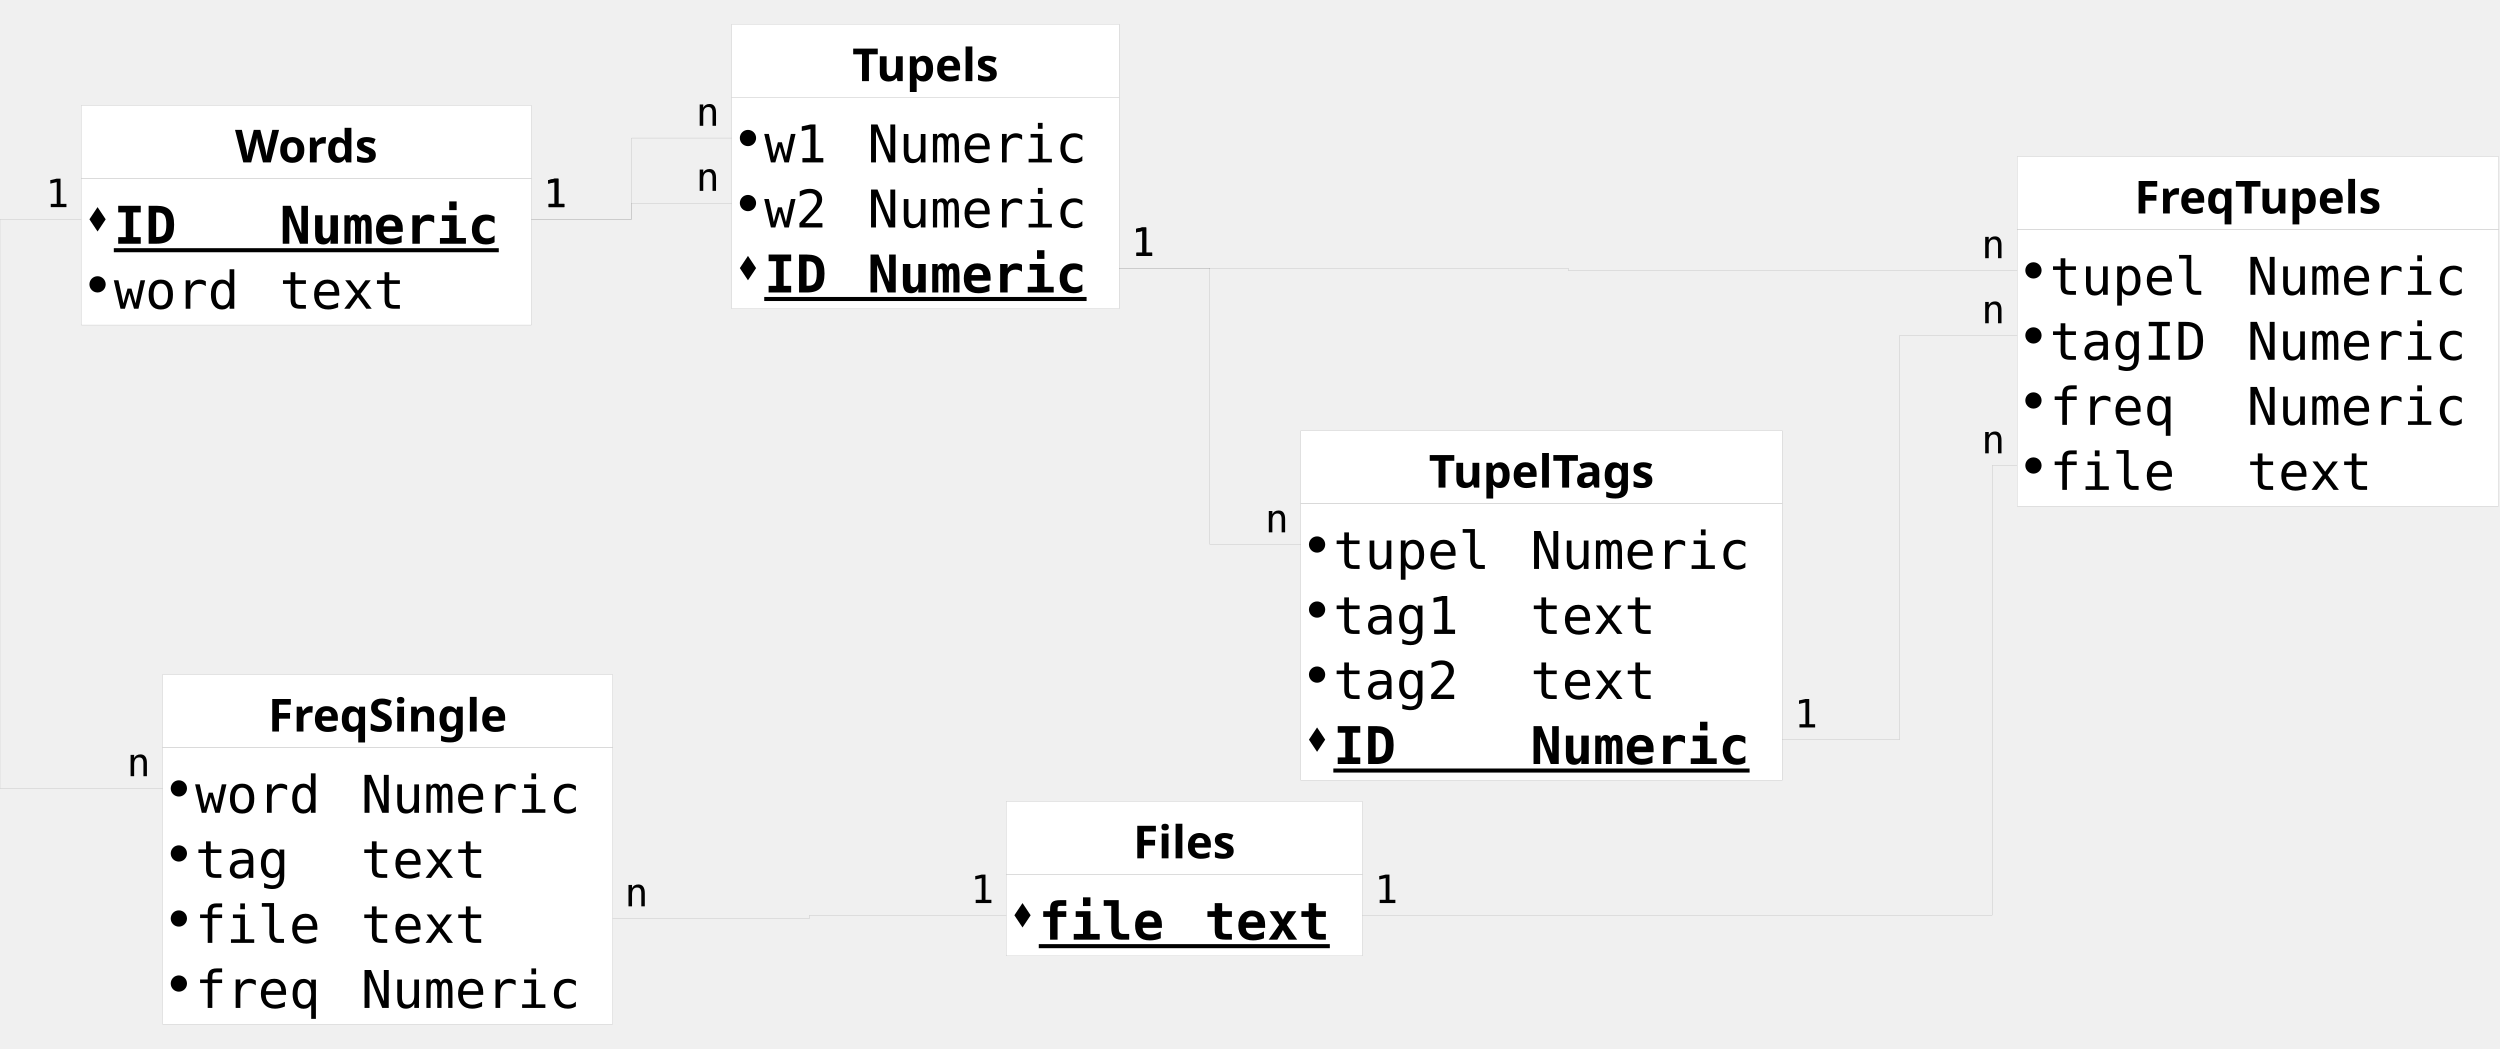
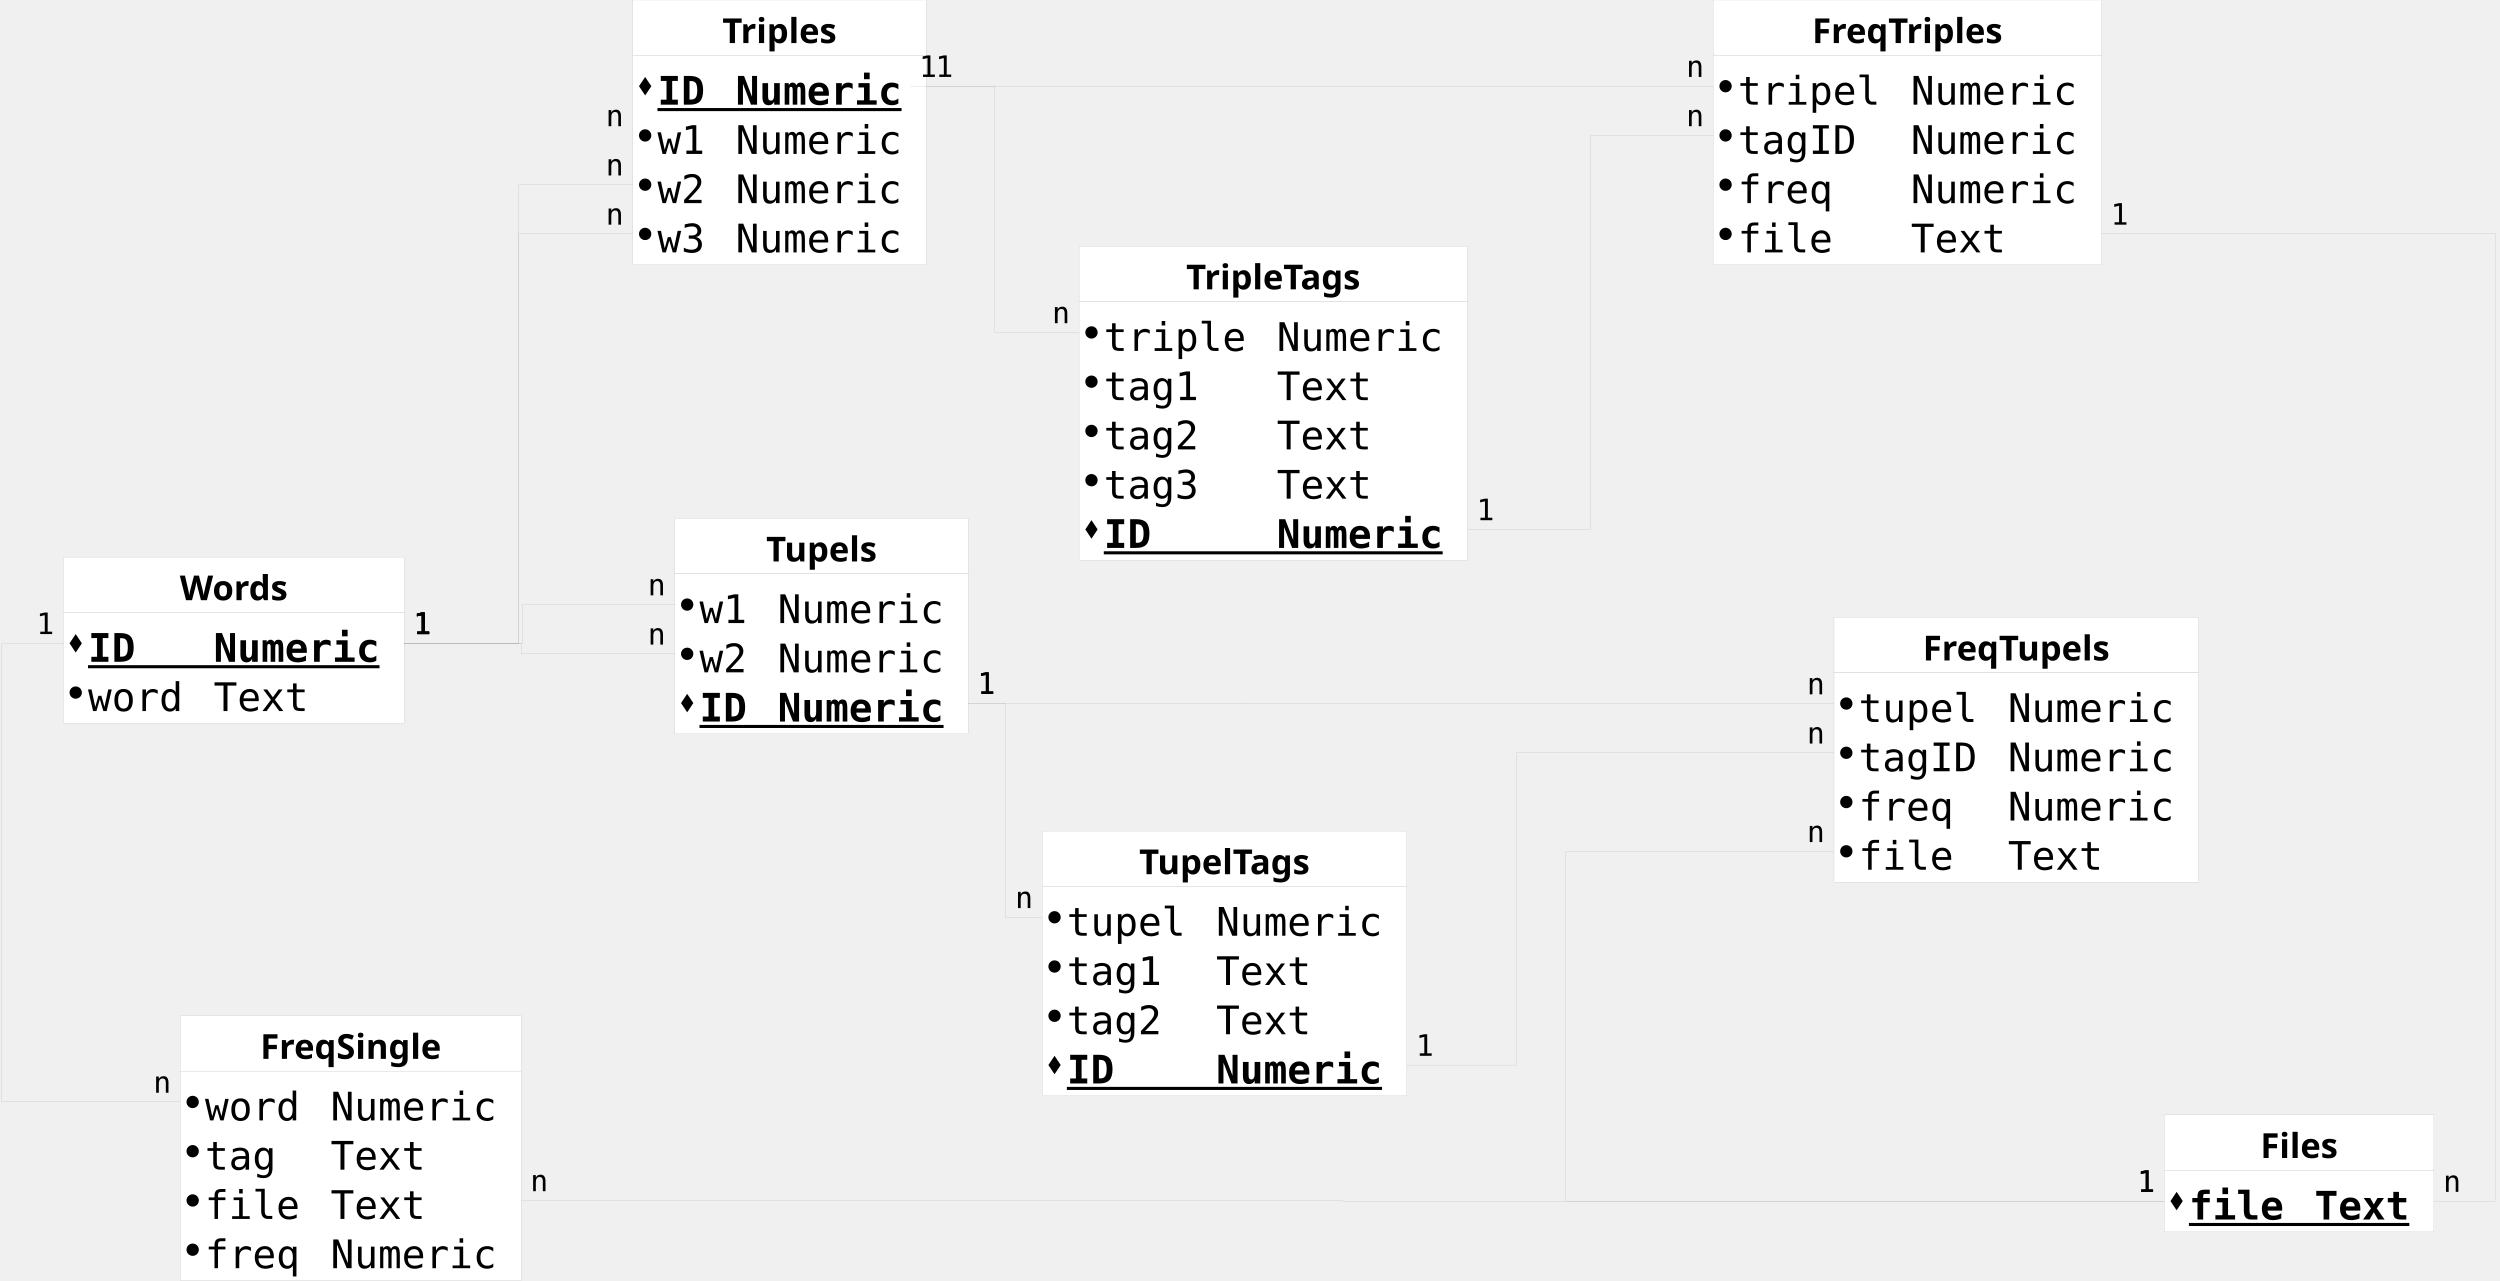
- <svg xmlns="http://www.w3.org/2000/svg" width="31cm" height="13cm" viewBox="260 60 615 246">
-   <g>
-     <rect style="fill: #ffffff" x="280" y="80" width="110.7" height="18" />
-     <rect style="fill: none; fill-opacity:0; stroke-width: 0.02; stroke: #000000" x="280" y="80" width="110.7" height="18" />
-     <text font-size="11.2" style="fill: #000000;text-anchor:middle;font-family:sans-serif;font-style:normal;font-weight:700" x="335.35" y="94">Words</text>
-     <rect style="fill: #ffffff" x="280" y="98" width="110.7" height="36" />
-     <rect style="fill: none; fill-opacity:0; stroke-width: 0.02; stroke: #000000" x="280" y="98" width="110.7" height="36" />
-     <polygon style="fill: #000000" points="282,108 284,111 286,108 284,105 " />
-     <text font-size="12.8" style="fill: #000000;text-anchor:start;font-family:monospace;font-style:normal;font-weight:700" x="288" y="114">ID</text>
-     <text font-size="12.8" style="fill: #000000;text-anchor:start;font-family:monospace;font-style:normal;font-weight:700" x="328.8" y="114">Numeric</text>
-     <line style="fill: none; fill-opacity:0; stroke-width: 1; stroke: #000000" x1="288" y1="115.6" x2="382.7" y2="115.6" />
-     <ellipse style="fill: #000000" cx="284" cy="124" rx="2" ry="2" />
-     <text font-size="12.8" style="fill: #000000;text-anchor:start;font-family:monospace;font-style:normal;font-weight:normal" x="288" y="130">word</text>
-     <text font-size="12.8" style="fill: #000000;text-anchor:start;font-family:monospace;font-style:normal;font-weight:normal" x="328.8" y="130">text</text>
-   </g>
-   <g>
-     <rect style="fill: #ffffff" x="440" y="60" width="95.3" height="18" />
-     <rect style="fill: none; fill-opacity:0; stroke-width: 0.02; stroke: #000000" x="440" y="60" width="95.3" height="18" />
-     <text font-size="11.2" style="fill: #000000;text-anchor:middle;font-family:sans-serif;font-style:normal;font-weight:700" x="487.65" y="74">Tupels</text>
-     <rect style="fill: #ffffff" x="440" y="78" width="95.3" height="52" />
-     <rect style="fill: none; fill-opacity:0; stroke-width: 0.02; stroke: #000000" x="440" y="78" width="95.3" height="52" />
-     <ellipse style="fill: #000000" cx="444" cy="88" rx="2" ry="2" />
-     <text font-size="12.8" style="fill: #000000;text-anchor:start;font-family:monospace;font-style:normal;font-weight:normal" x="448" y="94">w1</text>
-     <text font-size="12.8" style="fill: #000000;text-anchor:start;font-family:monospace;font-style:normal;font-weight:normal" x="473.4" y="94">Numeric</text>
-     <ellipse style="fill: #000000" cx="444" cy="104" rx="2" ry="2" />
-     <text font-size="12.8" style="fill: #000000;text-anchor:start;font-family:monospace;font-style:normal;font-weight:normal" x="448" y="110">w2</text>
-     <text font-size="12.8" style="fill: #000000;text-anchor:start;font-family:monospace;font-style:normal;font-weight:normal" x="473.4" y="110">Numeric</text>
-     <polygon style="fill: #000000" points="442,120 444,123 446,120 444,117 " />
-     <text font-size="12.8" style="fill: #000000;text-anchor:start;font-family:monospace;font-style:normal;font-weight:700" x="448" y="126">ID</text>
-     <text font-size="12.8" style="fill: #000000;text-anchor:start;font-family:monospace;font-style:normal;font-weight:700" x="473.4" y="126">Numeric</text>
-     <line style="fill: none; fill-opacity:0; stroke-width: 1; stroke: #000000" x1="448" y1="127.6" x2="527.3" y2="127.6" />
-   </g>
-   <g>
-     <polyline style="fill: none; fill-opacity:0; stroke-width: 0.02; stroke: #000000" points="390.7,108 415.35,108 415.35,88 440,88 " />
-     <text font-size="9.6" style="fill: #000000;text-anchor:start;font-family:monospace;font-style:normal;font-weight:normal" x="393.7" y="105">1</text>
-     <text font-size="9.6" style="fill: #000000;text-anchor:end;font-family:monospace;font-style:normal;font-weight:normal" x="437" y="85">n</text>
-   </g>
-   <g>
-     <polyline style="fill: none; fill-opacity:0; stroke-width: 0.02; stroke: #000000" points="390.7,108 415.35,108 415.35,104 440,104 " />
-     <text font-size="9.6" style="fill: #000000;text-anchor:start;font-family:monospace;font-style:normal;font-weight:normal" x="393.7" y="105">1</text>
-     <text font-size="9.6" style="fill: #000000;text-anchor:end;font-family:monospace;font-style:normal;font-weight:normal" x="437" y="101">n</text>
+ <svg xmlns="http://www.w3.org/2000/svg" width="41cm" height="21cm" viewBox="242 -110 811 416">
+   <g>
+     <rect style="fill: #ffffff" x="262" y="71" width="110.7" height="18" />
+     <rect style="fill: none; fill-opacity:0; stroke-width: 0.02; stroke: #000000" x="262" y="71" width="110.7" height="18" />
+     <text font-size="11.2" style="fill: #000000;text-anchor:middle;font-family:sans-serif;font-style:normal;font-weight:700" x="317.35" y="85">Words</text>
+     <rect style="fill: #ffffff" x="262" y="89" width="110.7" height="36" />
+     <rect style="fill: none; fill-opacity:0; stroke-width: 0.02; stroke: #000000" x="262" y="89" width="110.7" height="36" />
+     <polygon style="fill: #000000" points="264,99 266,102 268,99 266,96 " />
+     <text font-size="12.8" style="fill: #000000;text-anchor:start;font-family:monospace;font-style:normal;font-weight:700" x="270" y="105">ID</text>
+     <text font-size="12.8" style="fill: #000000;text-anchor:start;font-family:monospace;font-style:normal;font-weight:700" x="310.8" y="105">Numeric</text>
+     <line style="fill: none; fill-opacity:0; stroke-width: 1; stroke: #000000" x1="270" y1="106.6" x2="364.7" y2="106.6" />
+     <ellipse style="fill: #000000" cx="266" cy="115" rx="2" ry="2" />
+     <text font-size="12.8" style="fill: #000000;text-anchor:start;font-family:monospace;font-style:normal;font-weight:normal" x="270" y="121">word</text>
+     <text font-size="12.8" style="fill: #000000;text-anchor:start;font-family:monospace;font-style:normal;font-weight:normal" x="310.8" y="121">Text</text>
+   </g>
+   <g>
+     <rect style="fill: #ffffff" x="460.65" y="58.411" width="95.3" height="18" />
+     <rect style="fill: none; fill-opacity:0; stroke-width: 0.02; stroke: #000000" x="460.65" y="58.411" width="95.3" height="18" />
+     <text font-size="11.2" style="fill: #000000;text-anchor:middle;font-family:sans-serif;font-style:normal;font-weight:700" x="508.3" y="72.411">Tupels</text>
+     <rect style="fill: #ffffff" x="460.65" y="76.411" width="95.3" height="52" />
+     <rect style="fill: none; fill-opacity:0; stroke-width: 0.02; stroke: #000000" x="460.65" y="76.411" width="95.3" height="52" />
+     <ellipse style="fill: #000000" cx="464.65" cy="86.411" rx="2" ry="2" />
+     <text font-size="12.8" style="fill: #000000;text-anchor:start;font-family:monospace;font-style:normal;font-weight:normal" x="468.65" y="92.411">w1</text>
+     <text font-size="12.8" style="fill: #000000;text-anchor:start;font-family:monospace;font-style:normal;font-weight:normal" x="494.05" y="92.411">Numeric</text>
+     <ellipse style="fill: #000000" cx="464.65" cy="102.411" rx="2" ry="2" />
+     <text font-size="12.8" style="fill: #000000;text-anchor:start;font-family:monospace;font-style:normal;font-weight:normal" x="468.65" y="108.411">w2</text>
+     <text font-size="12.8" style="fill: #000000;text-anchor:start;font-family:monospace;font-style:normal;font-weight:normal" x="494.05" y="108.411">Numeric</text>
+     <polygon style="fill: #000000" points="462.65,118.411 464.65,121.411 466.65,118.411 464.65,115.411 " />
+     <text font-size="12.8" style="fill: #000000;text-anchor:start;font-family:monospace;font-style:normal;font-weight:700" x="468.65" y="124.411">ID</text>
+     <text font-size="12.8" style="fill: #000000;text-anchor:start;font-family:monospace;font-style:normal;font-weight:700" x="494.05" y="124.411">Numeric</text>
+     <line style="fill: none; fill-opacity:0; stroke-width: 1; stroke: #000000" x1="468.65" y1="126.011" x2="547.95" y2="126.011" />
+   </g>
+   <g>
+     <polyline style="fill: none; fill-opacity:0; stroke-width: 0.02; stroke: #000000" points="372.7,99 411,99 411,86.411 460.65,86.411 " />
+     <text font-size="9.6" style="fill: #000000;text-anchor:start;font-family:monospace;font-style:normal;font-weight:normal" x="375.7" y="96">1</text>
+     <text font-size="9.6" style="fill: #000000;text-anchor:end;font-family:monospace;font-style:normal;font-weight:normal" x="457.65" y="83.411">n</text>
+   </g>
+   <g>
+     <polyline style="fill: none; fill-opacity:0; stroke-width: 0.02; stroke: #000000" points="372.7,99 410.778,99 410.778,102.411 460.65,102.411 " />
+     <text font-size="9.6" style="fill: #000000;text-anchor:start;font-family:monospace;font-style:normal;font-weight:normal" x="375.7" y="96">1</text>
+     <text font-size="9.6" style="fill: #000000;text-anchor:end;font-family:monospace;font-style:normal;font-weight:normal" x="457.65" y="99.411">n</text>
  </g>
  <g>
    <rect style="fill: #ffffff" x="580" y="160" width="118.4" height="18" />
    <rect style="fill: none; fill-opacity:0; stroke-width: 0.02; stroke: #000000" x="580" y="160" width="118.4" height="18" />
    <text font-size="11.2" style="fill: #000000;text-anchor:middle;font-family:sans-serif;font-style:normal;font-weight:700" x="639.2" y="174">TupelTags</text>
    <rect style="fill: #ffffff" x="580" y="178" width="118.4" height="68" />
    <rect style="fill: none; fill-opacity:0; stroke-width: 0.02; stroke: #000000" x="580" y="178" width="118.4" height="68" />
    <ellipse style="fill: #000000" cx="584" cy="188" rx="2" ry="2" />
    <text font-size="12.8" style="fill: #000000;text-anchor:start;font-family:monospace;font-style:normal;font-weight:normal" x="588" y="194">tupel</text>
    <text font-size="12.8" style="fill: #000000;text-anchor:start;font-family:monospace;font-style:normal;font-weight:normal" x="636.5" y="194">Numeric</text>
    <ellipse style="fill: #000000" cx="584" cy="204" rx="2" ry="2" />
    <text font-size="12.8" style="fill: #000000;text-anchor:start;font-family:monospace;font-style:normal;font-weight:normal" x="588" y="210">tag1</text>
-     <text font-size="12.8" style="fill: #000000;text-anchor:start;font-family:monospace;font-style:normal;font-weight:normal" x="636.5" y="210">text</text>
+     <text font-size="12.8" style="fill: #000000;text-anchor:start;font-family:monospace;font-style:normal;font-weight:normal" x="636.5" y="210">Text</text>
    <ellipse style="fill: #000000" cx="584" cy="220" rx="2" ry="2" />
    <text font-size="12.8" style="fill: #000000;text-anchor:start;font-family:monospace;font-style:normal;font-weight:normal" x="588" y="226">tag2</text>
-     <text font-size="12.8" style="fill: #000000;text-anchor:start;font-family:monospace;font-style:normal;font-weight:normal" x="636.5" y="226">text</text>
+     <text font-size="12.8" style="fill: #000000;text-anchor:start;font-family:monospace;font-style:normal;font-weight:normal" x="636.5" y="226">Text</text>
    <polygon style="fill: #000000" points="582,236 584,239 586,236 584,233 " />
    <text font-size="12.8" style="fill: #000000;text-anchor:start;font-family:monospace;font-style:normal;font-weight:700" x="588" y="242">ID</text>
    <text font-size="12.8" style="fill: #000000;text-anchor:start;font-family:monospace;font-style:normal;font-weight:700" x="636.5" y="242">Numeric</text>
    <line style="fill: none; fill-opacity:0; stroke-width: 1; stroke: #000000" x1="588" y1="243.6" x2="690.4" y2="243.6" />
  </g>
  <g>
-     <rect style="fill: #ffffff" x="507.538" y="251.204" width="87.6" height="18" />
-     <rect style="fill: none; fill-opacity:0; stroke-width: 0.02; stroke: #000000" x="507.538" y="251.204" width="87.6" height="18" />
-     <text font-size="11.2" style="fill: #000000;text-anchor:middle;font-family:sans-serif;font-style:normal;font-weight:700" x="551.338" y="265.204">Files</text>
-     <rect style="fill: #ffffff" x="507.538" y="269.204" width="87.6" height="20" />
-     <rect style="fill: none; fill-opacity:0; stroke-width: 0.02; stroke: #000000" x="507.538" y="269.204" width="87.6" height="20" />
-     <polygon style="fill: #000000" points="509.538,279.204 511.538,282.204 513.538,279.204 511.538,276.204 " />
-     <text font-size="12.8" style="fill: #000000;text-anchor:start;font-family:monospace;font-style:normal;font-weight:700" x="515.538" y="285.204">file</text>
-     <text font-size="12.8" style="fill: #000000;text-anchor:start;font-family:monospace;font-style:normal;font-weight:700" x="556.338" y="285.204">text</text>
-     <line style="fill: none; fill-opacity:0; stroke-width: 1; stroke: #000000" x1="515.538" y1="286.804" x2="587.138" y2="286.804" />
-   </g>
-   <g>
-     <polyline style="fill: none; fill-opacity:0; stroke-width: 0.02; stroke: #000000" points="535.3,120 557.65,120 557.65,188 580,188 " />
-     <text font-size="9.6" style="fill: #000000;text-anchor:start;font-family:monospace;font-style:normal;font-weight:normal" x="538.3" y="117">1</text>
+     <rect style="fill: #ffffff" x="944.538" y="252.204" width="87.6" height="18" />
+     <rect style="fill: none; fill-opacity:0; stroke-width: 0.02; stroke: #000000" x="944.538" y="252.204" width="87.6" height="18" />
+     <text font-size="11.2" style="fill: #000000;text-anchor:middle;font-family:sans-serif;font-style:normal;font-weight:700" x="988.338" y="266.204">Files</text>
+     <rect style="fill: #ffffff" x="944.538" y="270.204" width="87.6" height="20" />
+     <rect style="fill: none; fill-opacity:0; stroke-width: 0.02; stroke: #000000" x="944.538" y="270.204" width="87.6" height="20" />
+     <polygon style="fill: #000000" points="946.538,280.204 948.538,283.204 950.538,280.204 948.538,277.204 " />
+     <text font-size="12.8" style="fill: #000000;text-anchor:start;font-family:monospace;font-style:normal;font-weight:700" x="952.538" y="286.204">file</text>
+     <text font-size="12.8" style="fill: #000000;text-anchor:start;font-family:monospace;font-style:normal;font-weight:700" x="993.338" y="286.204">Text</text>
+     <line style="fill: none; fill-opacity:0; stroke-width: 1; stroke: #000000" x1="952.538" y1="287.804" x2="1024.14" y2="287.804" />
+   </g>
+   <g>
+     <polyline style="fill: none; fill-opacity:0; stroke-width: 0.02; stroke: #000000" points="555.95,118.411 567.975,118.411 567.975,188 580,188 " />
+     <text font-size="9.6" style="fill: #000000;text-anchor:start;font-family:monospace;font-style:normal;font-weight:normal" x="558.95" y="115.411">1</text>
    <text font-size="9.6" style="fill: #000000;text-anchor:end;font-family:monospace;font-style:normal;font-weight:normal" x="577" y="185">n</text>
  </g>
  <g>
-     <polyline style="fill: none; fill-opacity:0; stroke-width: 0.02; stroke: #000000" points="595.138,279.204 750.046,279.204 750.046,168.565 756.23,168.565 " />
-     <text font-size="9.6" style="fill: #000000;text-anchor:start;font-family:monospace;font-style:normal;font-weight:normal" x="598.138" y="276.204">1</text>
-     <text font-size="9.6" style="fill: #000000;text-anchor:end;font-family:monospace;font-style:normal;font-weight:normal" x="753.23" y="165.565">n</text>
+     <polyline style="fill: none; fill-opacity:0; stroke-width: 0.02; stroke: #000000" points="944.538,280.204 750.046,280.204 750.046,166.565 837.23,166.565 " />
+     <text font-size="9.6" style="fill: #000000;text-anchor:end;font-family:monospace;font-style:normal;font-weight:normal" x="941.538" y="277.204">1</text>
+     <text font-size="9.6" style="fill: #000000;text-anchor:end;font-family:monospace;font-style:normal;font-weight:normal" x="834.23" y="163.565">n</text>
  </g>
  <g>
    <rect style="fill: #ffffff" x="300" y="220" width="110.7" height="18" />
    <rect style="fill: none; fill-opacity:0; stroke-width: 0.02; stroke: #000000" x="300" y="220" width="110.7" height="18" />
    <text font-size="11.2" style="fill: #000000;text-anchor:middle;font-family:sans-serif;font-style:normal;font-weight:700" x="355.35" y="234">FreqSingle</text>
    <rect style="fill: #ffffff" x="300" y="238" width="110.7" height="68" />
    <rect style="fill: none; fill-opacity:0; stroke-width: 0.02; stroke: #000000" x="300" y="238" width="110.7" height="68" />
    <ellipse style="fill: #000000" cx="304" cy="248" rx="2" ry="2" />
    <text font-size="12.8" style="fill: #000000;text-anchor:start;font-family:monospace;font-style:normal;font-weight:normal" x="308" y="254">word</text>
    <text font-size="12.8" style="fill: #000000;text-anchor:start;font-family:monospace;font-style:normal;font-weight:normal" x="348.8" y="254">Numeric</text>
    <ellipse style="fill: #000000" cx="304" cy="264" rx="2" ry="2" />
    <text font-size="12.8" style="fill: #000000;text-anchor:start;font-family:monospace;font-style:normal;font-weight:normal" x="308" y="270">tag</text>
-     <text font-size="12.8" style="fill: #000000;text-anchor:start;font-family:monospace;font-style:normal;font-weight:normal" x="348.8" y="270">text</text>
+     <text font-size="12.8" style="fill: #000000;text-anchor:start;font-family:monospace;font-style:normal;font-weight:normal" x="348.8" y="270">Text</text>
    <ellipse style="fill: #000000" cx="304" cy="280" rx="2" ry="2" />
    <text font-size="12.8" style="fill: #000000;text-anchor:start;font-family:monospace;font-style:normal;font-weight:normal" x="308" y="286">file</text>
-     <text font-size="12.8" style="fill: #000000;text-anchor:start;font-family:monospace;font-style:normal;font-weight:normal" x="348.8" y="286">text</text>
+     <text font-size="12.8" style="fill: #000000;text-anchor:start;font-family:monospace;font-style:normal;font-weight:normal" x="348.8" y="286">Text</text>
    <ellipse style="fill: #000000" cx="304" cy="296" rx="2" ry="2" />
    <text font-size="12.8" style="fill: #000000;text-anchor:start;font-family:monospace;font-style:normal;font-weight:normal" x="308" y="302">freq</text>
    <text font-size="12.8" style="fill: #000000;text-anchor:start;font-family:monospace;font-style:normal;font-weight:normal" x="348.8" y="302">Numeric</text>
  </g>
  <g>
-     <polyline style="fill: none; fill-opacity:0; stroke-width: 0.02; stroke: #000000" points="280,108 260,108 260,248 300,248 " />
-     <text font-size="9.6" style="fill: #000000;text-anchor:end;font-family:monospace;font-style:normal;font-weight:normal" x="277" y="105">1</text>
+     <polyline style="fill: none; fill-opacity:0; stroke-width: 0.02; stroke: #000000" points="262,99 242,99 242,248 300,248 " />
+     <text font-size="9.6" style="fill: #000000;text-anchor:end;font-family:monospace;font-style:normal;font-weight:normal" x="259" y="96">1</text>
    <text font-size="9.6" style="fill: #000000;text-anchor:end;font-family:monospace;font-style:normal;font-weight:normal" x="297" y="245">n</text>
  </g>
  <g>
-     <polyline style="fill: none; fill-opacity:0; stroke-width: 0.02; stroke: #000000" points="507.538,279.204 459.119,279.204 459.119,280 410.7,280 " />
-     <text font-size="9.6" style="fill: #000000;text-anchor:end;font-family:monospace;font-style:normal;font-weight:normal" x="504.538" y="276.204">1</text>
+     <polyline style="fill: none; fill-opacity:0; stroke-width: 0.02; stroke: #000000" points="944.538,280.204 677.619,280.204 677.619,280 410.7,280 " />
+     <text font-size="9.6" style="fill: #000000;text-anchor:end;font-family:monospace;font-style:normal;font-weight:normal" x="941.538" y="277.204">1</text>
    <text font-size="9.6" style="fill: #000000;text-anchor:start;font-family:monospace;font-style:normal;font-weight:normal" x="413.7" y="277">n</text>
  </g>
  <g>
-     <rect style="fill: #ffffff" x="756.23" y="92.565" width="118.4" height="18" />
-     <rect style="fill: none; fill-opacity:0; stroke-width: 0.02; stroke: #000000" x="756.23" y="92.565" width="118.4" height="18" />
-     <text font-size="11.2" style="fill: #000000;text-anchor:middle;font-family:sans-serif;font-style:normal;font-weight:700" x="815.43" y="106.565">FreqTupels</text>
-     <rect style="fill: #ffffff" x="756.23" y="110.565" width="118.4" height="68" />
-     <rect style="fill: none; fill-opacity:0; stroke-width: 0.02; stroke: #000000" x="756.23" y="110.565" width="118.4" height="68" />
-     <ellipse style="fill: #000000" cx="760.23" cy="120.565" rx="2" ry="2" />
-     <text font-size="12.8" style="fill: #000000;text-anchor:start;font-family:monospace;font-style:normal;font-weight:normal" x="764.23" y="126.565">tupel</text>
-     <text font-size="12.8" style="fill: #000000;text-anchor:start;font-family:monospace;font-style:normal;font-weight:normal" x="812.73" y="126.565">Numeric</text>
-     <ellipse style="fill: #000000" cx="760.23" cy="136.565" rx="2" ry="2" />
-     <text font-size="12.8" style="fill: #000000;text-anchor:start;font-family:monospace;font-style:normal;font-weight:normal" x="764.23" y="142.565">tagID</text>
-     <text font-size="12.8" style="fill: #000000;text-anchor:start;font-family:monospace;font-style:normal;font-weight:normal" x="812.73" y="142.565">Numeric</text>
-     <ellipse style="fill: #000000" cx="760.23" cy="152.565" rx="2" ry="2" />
-     <text font-size="12.8" style="fill: #000000;text-anchor:start;font-family:monospace;font-style:normal;font-weight:normal" x="764.23" y="158.565">freq</text>
-     <text font-size="12.8" style="fill: #000000;text-anchor:start;font-family:monospace;font-style:normal;font-weight:normal" x="812.73" y="158.565">Numeric</text>
-     <ellipse style="fill: #000000" cx="760.23" cy="168.565" rx="2" ry="2" />
-     <text font-size="12.8" style="fill: #000000;text-anchor:start;font-family:monospace;font-style:normal;font-weight:normal" x="764.23" y="174.565">file</text>
-     <text font-size="12.8" style="fill: #000000;text-anchor:start;font-family:monospace;font-style:normal;font-weight:normal" x="812.73" y="174.565">text</text>
-   </g>
-   <g>
-     <polyline style="fill: none; fill-opacity:0; stroke-width: 0.02; stroke: #000000" points="535.3,120 645.766,120 645.766,120.565 756.23,120.565 " />
-     <text font-size="9.6" style="fill: #000000;text-anchor:start;font-family:monospace;font-style:normal;font-weight:normal" x="538.3" y="117">1</text>
-     <text font-size="9.6" style="fill: #000000;text-anchor:end;font-family:monospace;font-style:normal;font-weight:normal" x="753.23" y="117.565">n</text>
-   </g>
-   <g>
-     <polyline style="fill: none; fill-opacity:0; stroke-width: 0.02; stroke: #000000" points="698.4,236 727.315,236 727.315,136.565 756.23,136.565 " />
+     <rect style="fill: #ffffff" x="837.23" y="90.565" width="118.4" height="18" />
+     <rect style="fill: none; fill-opacity:0; stroke-width: 0.02; stroke: #000000" x="837.23" y="90.565" width="118.4" height="18" />
+     <text font-size="11.2" style="fill: #000000;text-anchor:middle;font-family:sans-serif;font-style:normal;font-weight:700" x="896.43" y="104.565">FreqTupels</text>
+     <rect style="fill: #ffffff" x="837.23" y="108.565" width="118.4" height="68" />
+     <rect style="fill: none; fill-opacity:0; stroke-width: 0.02; stroke: #000000" x="837.23" y="108.565" width="118.4" height="68" />
+     <ellipse style="fill: #000000" cx="841.23" cy="118.565" rx="2" ry="2" />
+     <text font-size="12.8" style="fill: #000000;text-anchor:start;font-family:monospace;font-style:normal;font-weight:normal" x="845.23" y="124.565">tupel</text>
+     <text font-size="12.8" style="fill: #000000;text-anchor:start;font-family:monospace;font-style:normal;font-weight:normal" x="893.73" y="124.565">Numeric</text>
+     <ellipse style="fill: #000000" cx="841.23" cy="134.565" rx="2" ry="2" />
+     <text font-size="12.8" style="fill: #000000;text-anchor:start;font-family:monospace;font-style:normal;font-weight:normal" x="845.23" y="140.565">tagID</text>
+     <text font-size="12.8" style="fill: #000000;text-anchor:start;font-family:monospace;font-style:normal;font-weight:normal" x="893.73" y="140.565">Numeric</text>
+     <ellipse style="fill: #000000" cx="841.23" cy="150.565" rx="2" ry="2" />
+     <text font-size="12.8" style="fill: #000000;text-anchor:start;font-family:monospace;font-style:normal;font-weight:normal" x="845.23" y="156.565">freq</text>
+     <text font-size="12.8" style="fill: #000000;text-anchor:start;font-family:monospace;font-style:normal;font-weight:normal" x="893.73" y="156.565">Numeric</text>
+     <ellipse style="fill: #000000" cx="841.23" cy="166.565" rx="2" ry="2" />
+     <text font-size="12.8" style="fill: #000000;text-anchor:start;font-family:monospace;font-style:normal;font-weight:normal" x="845.23" y="172.565">file</text>
+     <text font-size="12.8" style="fill: #000000;text-anchor:start;font-family:monospace;font-style:normal;font-weight:normal" x="893.73" y="172.565">Text</text>
+   </g>
+   <g>
+     <polyline style="fill: none; fill-opacity:0; stroke-width: 0.02; stroke: #000000" points="555.95,118.411 645.766,118.411 645.766,118.565 837.23,118.565 " />
+     <text font-size="9.6" style="fill: #000000;text-anchor:start;font-family:monospace;font-style:normal;font-weight:normal" x="558.95" y="115.411">1</text>
+     <text font-size="9.6" style="fill: #000000;text-anchor:end;font-family:monospace;font-style:normal;font-weight:normal" x="834.23" y="115.565">n</text>
+   </g>
+   <g>
+     <polyline style="fill: none; fill-opacity:0; stroke-width: 0.02; stroke: #000000" points="698.4,236 734,236 734,134.565 837.23,134.565 " />
    <text font-size="9.6" style="fill: #000000;text-anchor:start;font-family:monospace;font-style:normal;font-weight:normal" x="701.4" y="233">1</text>
-     <text font-size="9.6" style="fill: #000000;text-anchor:end;font-family:monospace;font-style:normal;font-weight:normal" x="753.23" y="133.565">n</text>
+     <text font-size="9.6" style="fill: #000000;text-anchor:end;font-family:monospace;font-style:normal;font-weight:normal" x="834.23" y="131.565">n</text>
+   </g>
+   <g>
+     <rect style="fill: #ffffff" x="447" y="-110" width="95.3" height="18" />
+     <rect style="fill: none; fill-opacity:0; stroke-width: 0.02; stroke: #000000" x="447" y="-110" width="95.3" height="18" />
+     <text font-size="11.2" style="fill: #000000;text-anchor:middle;font-family:sans-serif;font-style:normal;font-weight:700" x="494.65" y="-96">Triples</text>
+     <rect style="fill: #ffffff" x="447" y="-92" width="95.3" height="68" />
+     <rect style="fill: none; fill-opacity:0; stroke-width: 0.02; stroke: #000000" x="447" y="-92" width="95.3" height="68" />
+     <polygon style="fill: #000000" points="449,-82 451,-79 453,-82 451,-85 " />
+     <text font-size="12.8" style="fill: #000000;text-anchor:start;font-family:monospace;font-style:normal;font-weight:700" x="455" y="-76">ID</text>
+     <text font-size="12.8" style="fill: #000000;text-anchor:start;font-family:monospace;font-style:normal;font-weight:700" x="480.4" y="-76">Numeric</text>
+     <line style="fill: none; fill-opacity:0; stroke-width: 1; stroke: #000000" x1="455" y1="-74.4" x2="534.3" y2="-74.4" />
+     <ellipse style="fill: #000000" cx="451" cy="-66" rx="2" ry="2" />
+     <text font-size="12.8" style="fill: #000000;text-anchor:start;font-family:monospace;font-style:normal;font-weight:normal" x="455" y="-60">w1</text>
+     <text font-size="12.8" style="fill: #000000;text-anchor:start;font-family:monospace;font-style:normal;font-weight:normal" x="480.4" y="-60">Numeric</text>
+     <ellipse style="fill: #000000" cx="451" cy="-50" rx="2" ry="2" />
+     <text font-size="12.8" style="fill: #000000;text-anchor:start;font-family:monospace;font-style:normal;font-weight:normal" x="455" y="-44">w2</text>
+     <text font-size="12.8" style="fill: #000000;text-anchor:start;font-family:monospace;font-style:normal;font-weight:normal" x="480.4" y="-44">Numeric</text>
+     <ellipse style="fill: #000000" cx="451" cy="-34" rx="2" ry="2" />
+     <text font-size="12.8" style="fill: #000000;text-anchor:start;font-family:monospace;font-style:normal;font-weight:normal" x="455" y="-28">w3</text>
+     <text font-size="12.8" style="fill: #000000;text-anchor:start;font-family:monospace;font-style:normal;font-weight:normal" x="480.4" y="-28">Numeric</text>
+   </g>
+   <g>
+     <rect style="fill: #ffffff" x="592" y="-30" width="126.1" height="18" />
+     <rect style="fill: none; fill-opacity:0; stroke-width: 0.02; stroke: #000000" x="592" y="-30" width="126.1" height="18" />
+     <text font-size="11.2" style="fill: #000000;text-anchor:middle;font-family:sans-serif;font-style:normal;font-weight:700" x="655.05" y="-16">TripleTags</text>
+     <rect style="fill: #ffffff" x="592" y="-12" width="126.1" height="84" />
+     <rect style="fill: none; fill-opacity:0; stroke-width: 0.02; stroke: #000000" x="592" y="-12" width="126.1" height="84" />
+     <ellipse style="fill: #000000" cx="596" cy="-2" rx="2" ry="2" />
+     <text font-size="12.8" style="fill: #000000;text-anchor:start;font-family:monospace;font-style:normal;font-weight:normal" x="600" y="4">triple</text>
+     <text font-size="12.8" style="fill: #000000;text-anchor:start;font-family:monospace;font-style:normal;font-weight:normal" x="656.2" y="4">Numeric</text>
+     <ellipse style="fill: #000000" cx="596" cy="14" rx="2" ry="2" />
+     <text font-size="12.8" style="fill: #000000;text-anchor:start;font-family:monospace;font-style:normal;font-weight:normal" x="600" y="20">tag1</text>
+     <text font-size="12.8" style="fill: #000000;text-anchor:start;font-family:monospace;font-style:normal;font-weight:normal" x="656.2" y="20">Text</text>
+     <ellipse style="fill: #000000" cx="596" cy="30" rx="2" ry="2" />
+     <text font-size="12.8" style="fill: #000000;text-anchor:start;font-family:monospace;font-style:normal;font-weight:normal" x="600" y="36">tag2</text>
+     <text font-size="12.8" style="fill: #000000;text-anchor:start;font-family:monospace;font-style:normal;font-weight:normal" x="656.2" y="36">Text</text>
+     <ellipse style="fill: #000000" cx="596" cy="46" rx="2" ry="2" />
+     <text font-size="12.8" style="fill: #000000;text-anchor:start;font-family:monospace;font-style:normal;font-weight:normal" x="600" y="52">tag3</text>
+     <text font-size="12.8" style="fill: #000000;text-anchor:start;font-family:monospace;font-style:normal;font-weight:normal" x="656.2" y="52">Text</text>
+     <polygon style="fill: #000000" points="594,62 596,65 598,62 596,59 " />
+     <text font-size="12.8" style="fill: #000000;text-anchor:start;font-family:monospace;font-style:normal;font-weight:700" x="600" y="68">ID</text>
+     <text font-size="12.8" style="fill: #000000;text-anchor:start;font-family:monospace;font-style:normal;font-weight:700" x="656.2" y="68">Numeric</text>
+     <line style="fill: none; fill-opacity:0; stroke-width: 1; stroke: #000000" x1="600" y1="69.6" x2="710.1" y2="69.6" />
+   </g>
+   <g>
+     <rect style="fill: #ffffff" x="798" y="-110" width="126.1" height="18" />
+     <rect style="fill: none; fill-opacity:0; stroke-width: 0.02; stroke: #000000" x="798" y="-110" width="126.1" height="18" />
+     <text font-size="11.2" style="fill: #000000;text-anchor:middle;font-family:sans-serif;font-style:normal;font-weight:700" x="861.05" y="-96">FreqTriples</text>
+     <rect style="fill: #ffffff" x="798" y="-92" width="126.1" height="68" />
+     <rect style="fill: none; fill-opacity:0; stroke-width: 0.02; stroke: #000000" x="798" y="-92" width="126.1" height="68" />
+     <ellipse style="fill: #000000" cx="802" cy="-82" rx="2" ry="2" />
+     <text font-size="12.8" style="fill: #000000;text-anchor:start;font-family:monospace;font-style:normal;font-weight:normal" x="806" y="-76">tripel</text>
+     <text font-size="12.8" style="fill: #000000;text-anchor:start;font-family:monospace;font-style:normal;font-weight:normal" x="862.2" y="-76">Numeric</text>
+     <ellipse style="fill: #000000" cx="802" cy="-66" rx="2" ry="2" />
+     <text font-size="12.8" style="fill: #000000;text-anchor:start;font-family:monospace;font-style:normal;font-weight:normal" x="806" y="-60">tagID</text>
+     <text font-size="12.8" style="fill: #000000;text-anchor:start;font-family:monospace;font-style:normal;font-weight:normal" x="862.2" y="-60">Numeric</text>
+     <ellipse style="fill: #000000" cx="802" cy="-50" rx="2" ry="2" />
+     <text font-size="12.8" style="fill: #000000;text-anchor:start;font-family:monospace;font-style:normal;font-weight:normal" x="806" y="-44">freq</text>
+     <text font-size="12.8" style="fill: #000000;text-anchor:start;font-family:monospace;font-style:normal;font-weight:normal" x="862.2" y="-44">Numeric</text>
+     <ellipse style="fill: #000000" cx="802" cy="-34" rx="2" ry="2" />
+     <text font-size="12.8" style="fill: #000000;text-anchor:start;font-family:monospace;font-style:normal;font-weight:normal" x="806" y="-28">file</text>
+     <text font-size="12.8" style="fill: #000000;text-anchor:start;font-family:monospace;font-style:normal;font-weight:normal" x="862.2" y="-28">Text</text>
+   </g>
+   <g>
+     <polyline style="fill: none; fill-opacity:0; stroke-width: 2.35099e-37; stroke: #000000" points="372.7,99 409.85,99 409.85,-66 447,-66 " />
+     <text font-size="9.6" style="fill: #000000;text-anchor:start;font-family:monospace;font-style:normal;font-weight:normal" x="375.7" y="96">1</text>
+     <text font-size="9.6" style="fill: #000000;text-anchor:end;font-family:monospace;font-style:normal;font-weight:normal" x="444" y="-69">n</text>
+   </g>
+   <g>
+     <polyline style="fill: none; fill-opacity:0; stroke-width: 0.02; stroke: #000000" points="372.7,99 409.85,99 409.85,-50 447,-50 " />
+     <text font-size="9.6" style="fill: #000000;text-anchor:start;font-family:monospace;font-style:normal;font-weight:normal" x="375.7" y="96">1</text>
+     <text font-size="9.6" style="fill: #000000;text-anchor:end;font-family:monospace;font-style:normal;font-weight:normal" x="444" y="-53">n</text>
+   </g>
+   <g>
+     <polyline style="fill: none; fill-opacity:0; stroke-width: 0.02; stroke: #000000" points="372.7,99 409.85,99 409.85,-34 447,-34 " />
+     <text font-size="9.6" style="fill: #000000;text-anchor:start;font-family:monospace;font-style:normal;font-weight:normal" x="375.7" y="96">1</text>
+     <text font-size="9.6" style="fill: #000000;text-anchor:end;font-family:monospace;font-style:normal;font-weight:normal" x="444" y="-37">n</text>
+   </g>
+   <g>
+     <polyline style="fill: none; fill-opacity:0; stroke-width: 0.02; stroke: #000000" points="537,-82 564.5,-82 564.5,-2 592,-2 " />
+     <text font-size="9.6" style="fill: #000000;text-anchor:start;font-family:monospace;font-style:normal;font-weight:normal" x="540" y="-85">1</text>
+     <text font-size="9.6" style="fill: #000000;text-anchor:end;font-family:monospace;font-style:normal;font-weight:normal" x="589" y="-5">n</text>
+   </g>
+   <g>
+     <polyline style="fill: none; fill-opacity:0; stroke-width: 0.02; stroke: #000000" points="718.1,62 758.05,62 758.05,-66 798,-66 " />
+     <text font-size="9.6" style="fill: #000000;text-anchor:start;font-family:monospace;font-style:normal;font-weight:normal" x="721.1" y="59">1</text>
+     <text font-size="9.6" style="fill: #000000;text-anchor:end;font-family:monospace;font-style:normal;font-weight:normal" x="795" y="-69">n</text>
+   </g>
+   <g>
+     <polyline style="fill: none; fill-opacity:0; stroke-width: 0.02; stroke: #000000" points="542.3,-82 542.3,-82 798,-82 798,-82 " />
+     <text font-size="9.6" style="fill: #000000;text-anchor:start;font-family:monospace;font-style:normal;font-weight:normal" x="545.3" y="-85">1</text>
+     <text font-size="9.6" style="fill: #000000;text-anchor:end;font-family:monospace;font-style:normal;font-weight:normal" x="795" y="-85">n</text>
+   </g>
+   <g>
+     <polyline style="fill: none; fill-opacity:0; stroke-width: 0.02; stroke: #000000" points="924.1,-34 1052.14,-34 1052.14,280.204 1032.14,280.204 " />
+     <text font-size="9.6" style="fill: #000000;text-anchor:start;font-family:monospace;font-style:normal;font-weight:normal" x="927.1" y="-37">1</text>
+     <text font-size="9.6" style="fill: #000000;text-anchor:start;font-family:monospace;font-style:normal;font-weight:normal" x="1035.14" y="277.204">n</text>
  </g>
</svg>
